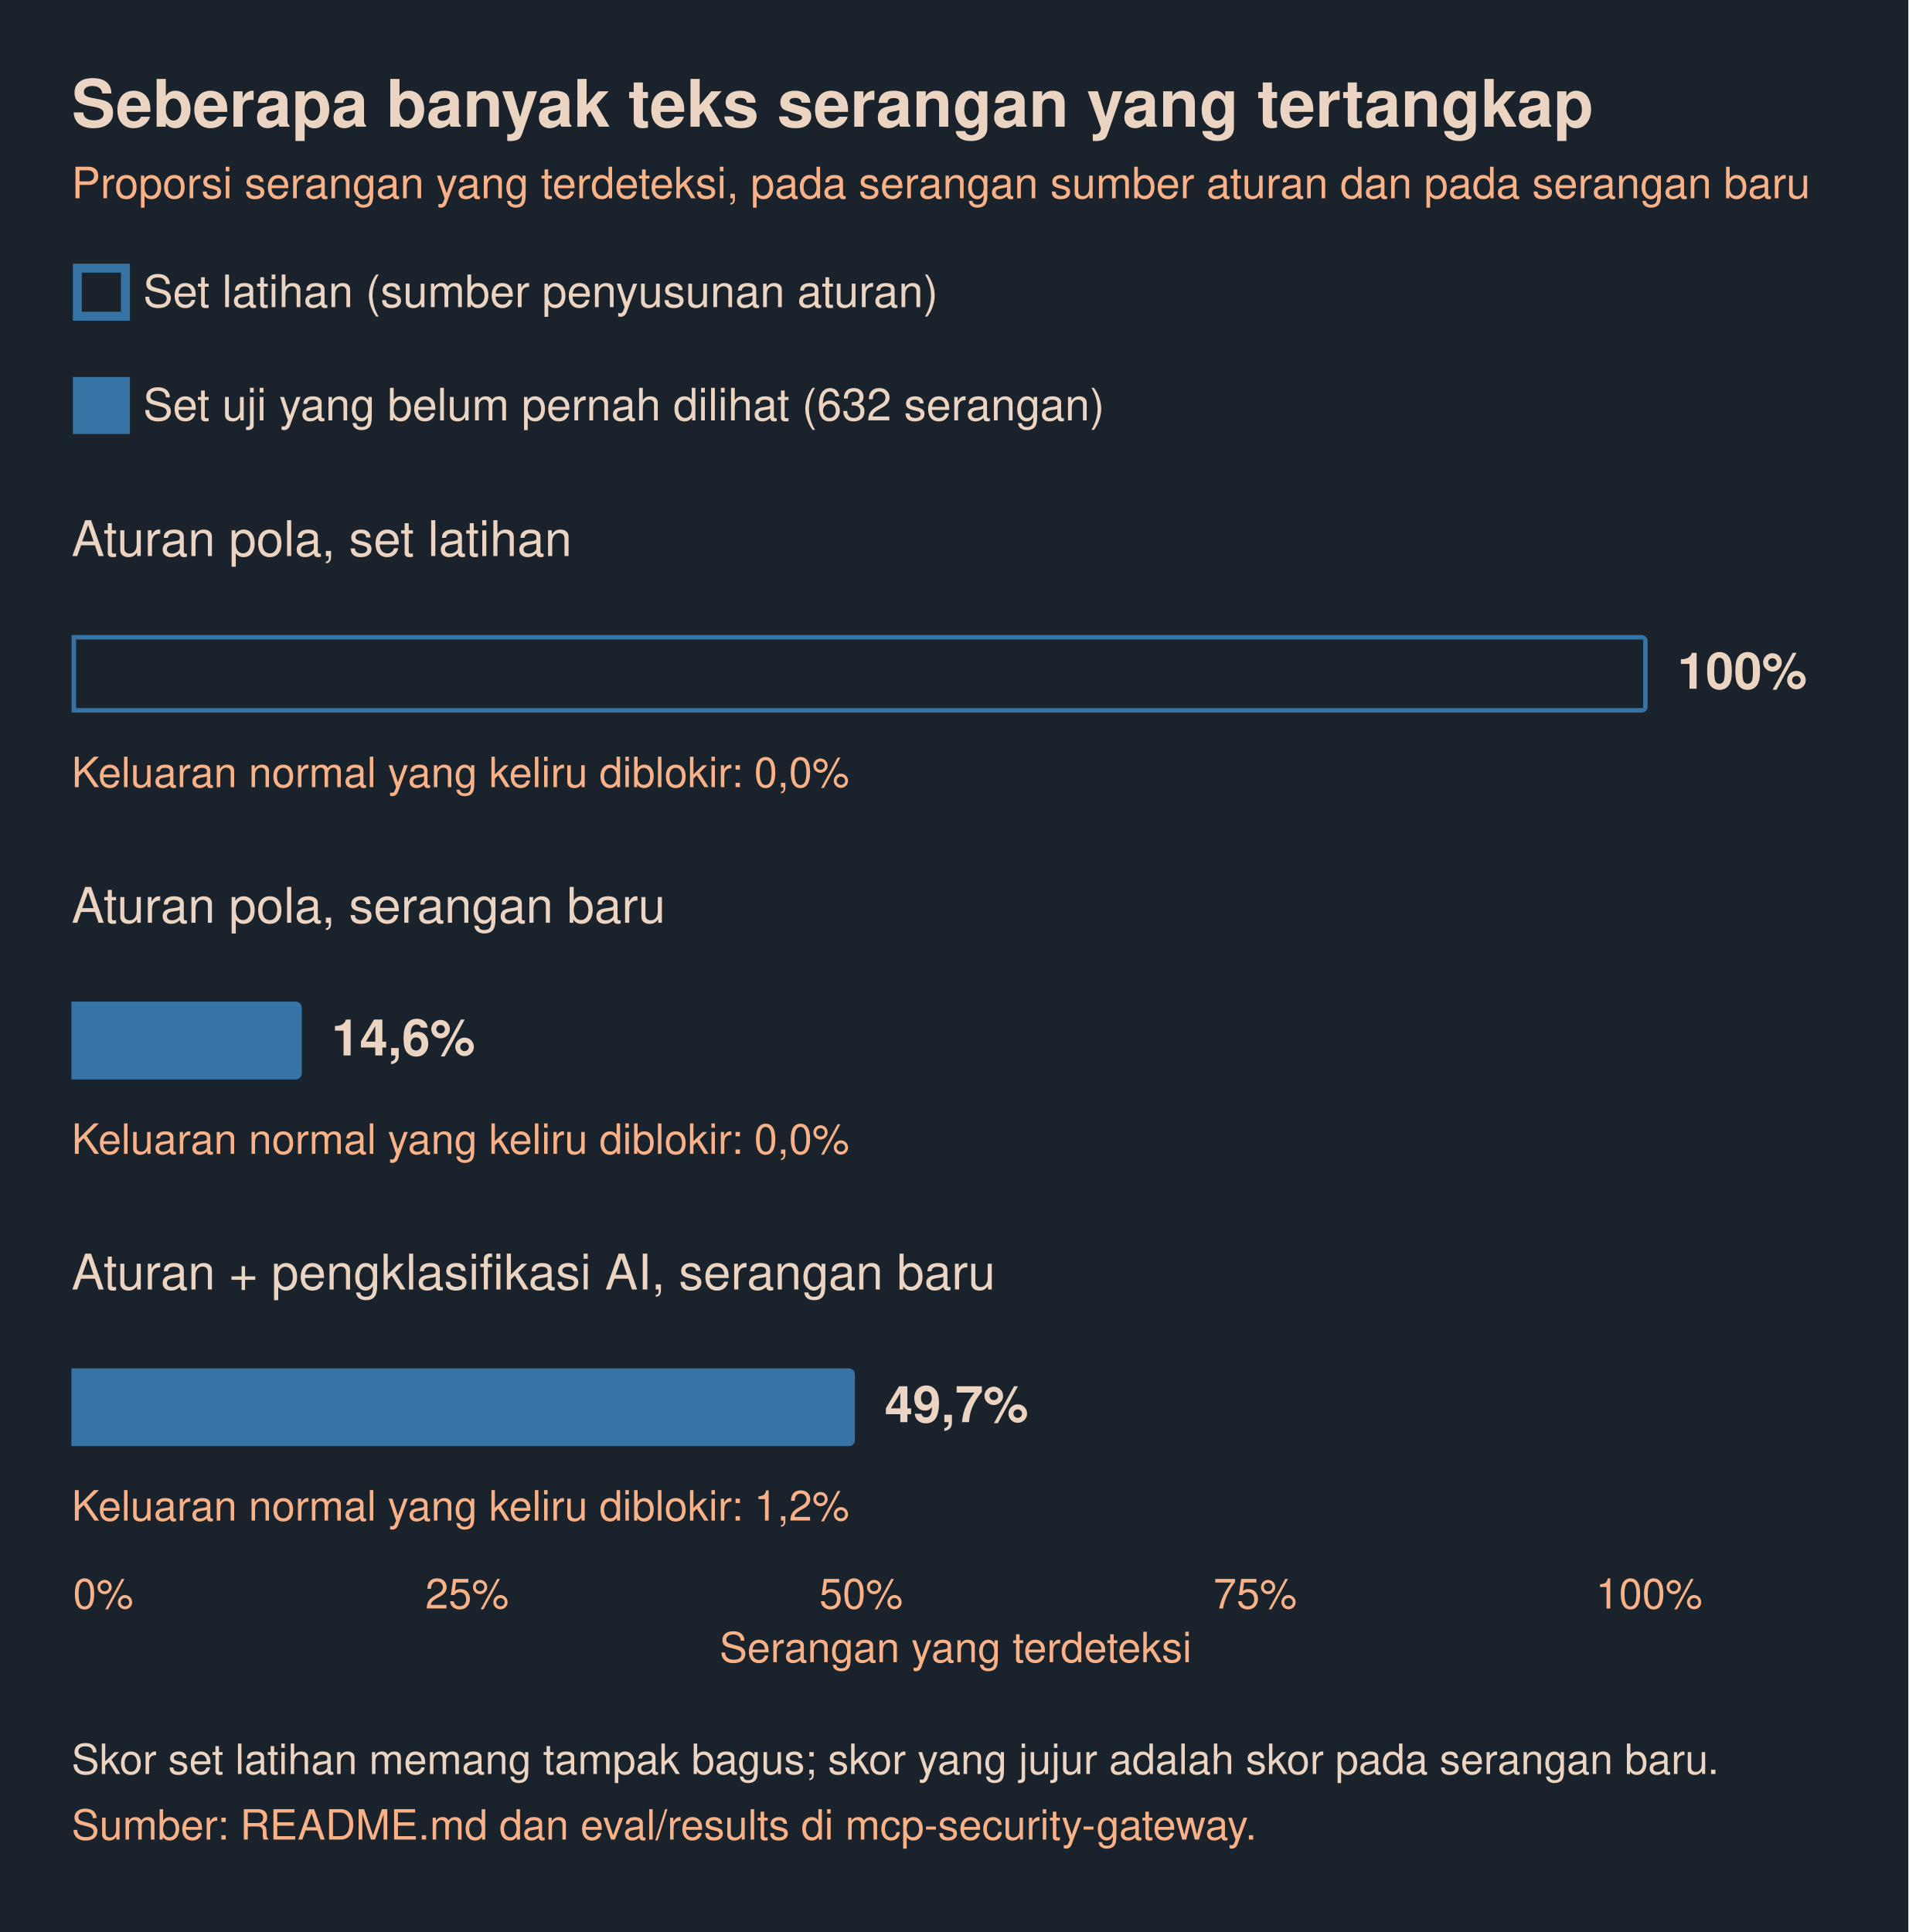
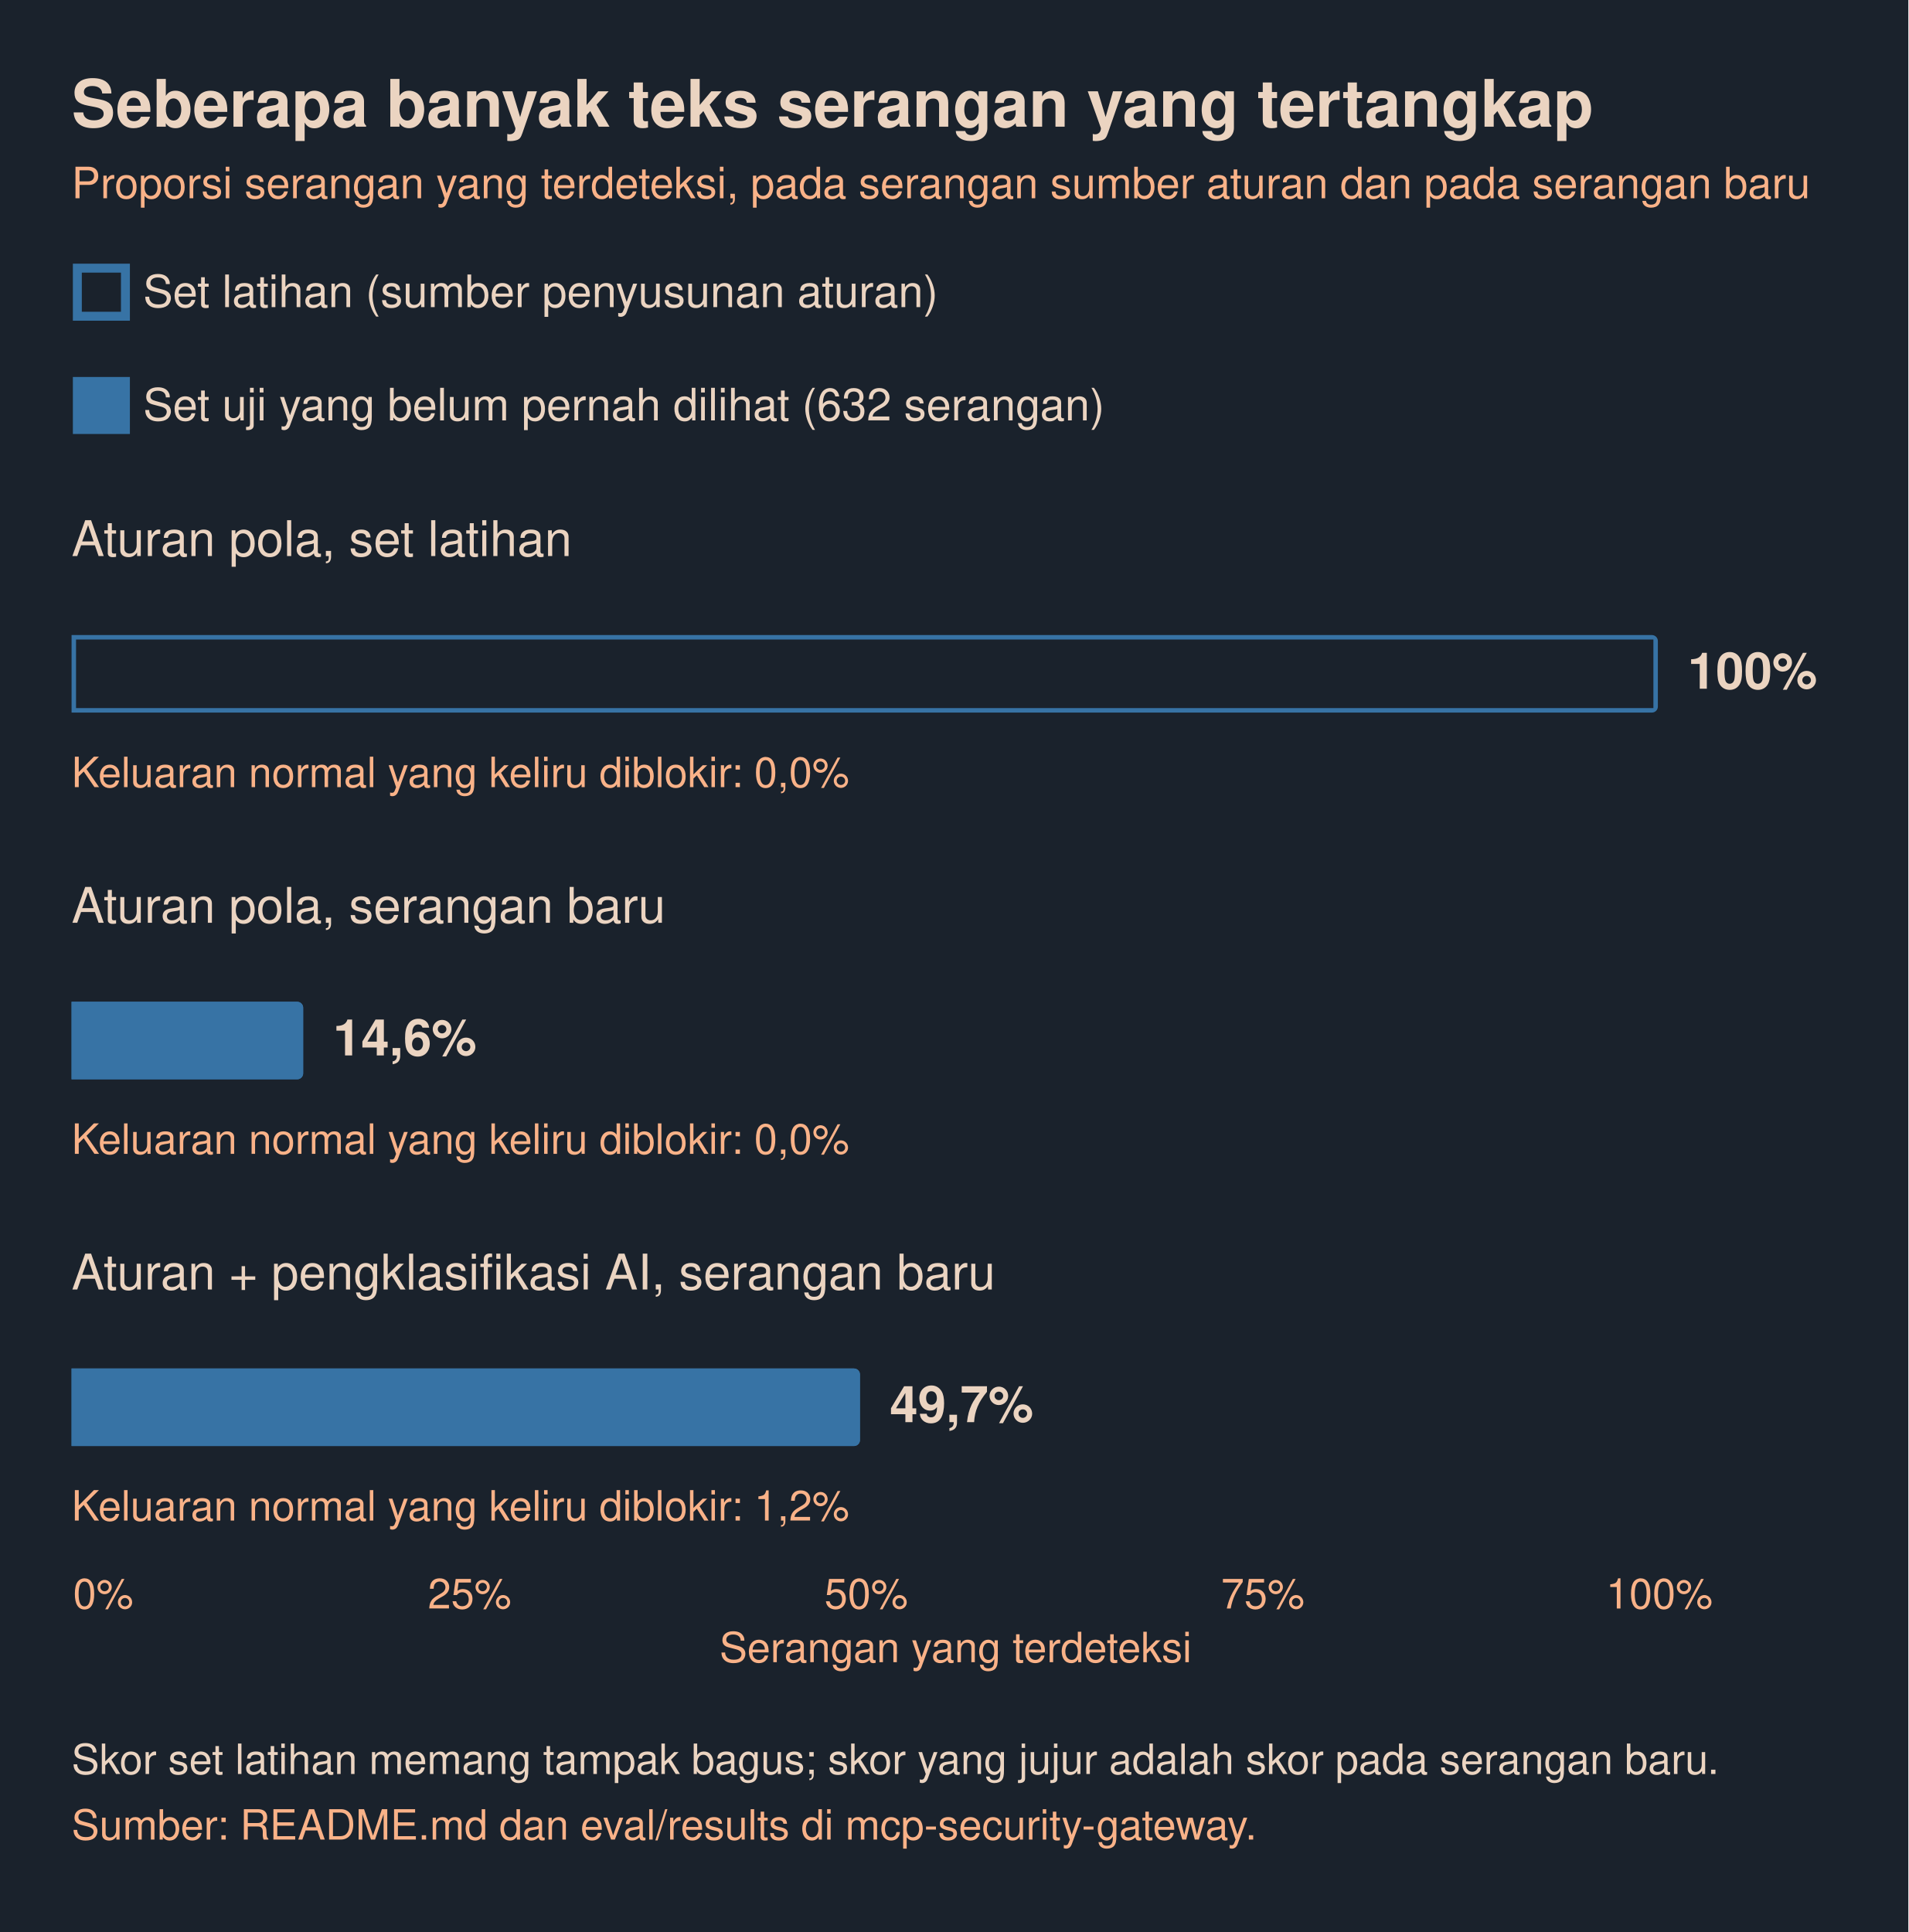
<svg xmlns="http://www.w3.org/2000/svg" version="1.1" class="marks" width="640" height="648" viewBox="0 0 640 648">
  <rect width="640" height="648" fill="#1a222c" />
  <g fill="none" stroke-miterlimit="4" transform="translate(24,212)">
    <g class="mark-group role-frame root" role="graphics-object" aria-roledescription="group mark container">
      <g transform="translate(0,0)">
        <path class="background" aria-hidden="true" d="M0,0h0v0h0Z" />
        <g>
          <g class="mark-group role-scope concat_0_group" role="graphics-object" aria-roledescription="group mark container">
            <g transform="translate(0,0)">
              <path class="background" aria-hidden="true" d="M0,0h0v0h0Z" />
              <g>
                <g class="mark-group role-column-footer concat_0_column_footer" role="graphics-object" aria-roledescription="group mark container">
                  <g transform="translate(0,308)">
                    <path class="background" aria-hidden="true" d="M0,0h592v0h-592Z" />
                    <g>
-                       <g class="mark-group role-axis" role="graphics-symbol" aria-roledescription="axis" aria-label="X-axis titled 'Serangan yang terdeteksi' for a linear scale with values from 0 to 112">
+                       <g class="mark-group role-axis" role="graphics-symbol" aria-roledescription="axis" aria-label="X-axis titled 'Serangan yang terdeteksi' for a linear scale with values from 0 to 111">
                        <g transform="translate(0.5,0.5)">
                          <path class="background" aria-hidden="true" d="M0,0h0v0h0Z" pointer-events="none" />
                          <g>
                            <g class="mark-text role-axis-label" pointer-events="none">
                              <text text-anchor="start" transform="translate(0,19)" font-family="'Helvetica Neue', Helvetica, Arial, 'Hiragino Kaku Gothic ProN', 'Hiragino Sans', 'Noto Sans JP', 'Yu Gothic', Meiryo, sans-serif" font-size="14px" fill="#f9b288" opacity="1">0%</text>
-                               <text text-anchor="middle" transform="translate(132.1429,19)" font-family="'Helvetica Neue', Helvetica, Arial, 'Hiragino Kaku Gothic ProN', 'Hiragino Sans', 'Noto Sans JP', 'Yu Gothic', Meiryo, sans-serif" font-size="14px" fill="#f9b288" opacity="1">25%</text>
-                               <text text-anchor="middle" transform="translate(264.2857,19)" font-family="'Helvetica Neue', Helvetica, Arial, 'Hiragino Kaku Gothic ProN', 'Hiragino Sans', 'Noto Sans JP', 'Yu Gothic', Meiryo, sans-serif" font-size="14px" fill="#f9b288" opacity="1">50%</text>
-                               <text text-anchor="middle" transform="translate(396.4286,19)" font-family="'Helvetica Neue', Helvetica, Arial, 'Hiragino Kaku Gothic ProN', 'Hiragino Sans', 'Noto Sans JP', 'Yu Gothic', Meiryo, sans-serif" font-size="14px" fill="#f9b288" opacity="1">75%</text>
-                               <text text-anchor="middle" transform="translate(528.5714,19)" font-family="'Helvetica Neue', Helvetica, Arial, 'Hiragino Kaku Gothic ProN', 'Hiragino Sans', 'Noto Sans JP', 'Yu Gothic', Meiryo, sans-serif" font-size="14px" fill="#f9b288" opacity="1">100%</text>
+                               <text text-anchor="middle" transform="translate(133,19)" font-family="'Helvetica Neue', Helvetica, Arial, 'Hiragino Kaku Gothic ProN', 'Hiragino Sans', 'Noto Sans JP', 'Yu Gothic', Meiryo, sans-serif" font-size="14px" fill="#f9b288" opacity="1">25%</text>
+                               <text text-anchor="middle" transform="translate(266,19)" font-family="'Helvetica Neue', Helvetica, Arial, 'Hiragino Kaku Gothic ProN', 'Hiragino Sans', 'Noto Sans JP', 'Yu Gothic', Meiryo, sans-serif" font-size="14px" fill="#f9b288" opacity="1">50%</text>
+                               <text text-anchor="middle" transform="translate(399,19)" font-family="'Helvetica Neue', Helvetica, Arial, 'Hiragino Kaku Gothic ProN', 'Hiragino Sans', 'Noto Sans JP', 'Yu Gothic', Meiryo, sans-serif" font-size="14px" fill="#f9b288" opacity="1">75%</text>
+                               <text text-anchor="middle" transform="translate(532,19)" font-family="'Helvetica Neue', Helvetica, Arial, 'Hiragino Kaku Gothic ProN', 'Hiragino Sans', 'Noto Sans JP', 'Yu Gothic', Meiryo, sans-serif" font-size="14px" fill="#f9b288" opacity="1">100%</text>
                            </g>
                            <g class="mark-text role-axis-title" pointer-events="none">
                              <text text-anchor="middle" transform="translate(296,37)" font-family="'Helvetica Neue', Helvetica, Arial, 'Hiragino Kaku Gothic ProN', 'Hiragino Sans', 'Noto Sans JP', 'Yu Gothic', Meiryo, sans-serif" font-size="14px" font-weight="normal" fill="#f9b288" opacity="1">Serangan yang terdeteksi</text>
                            </g>
                          </g>
                          <path class="foreground" aria-hidden="true" d="" pointer-events="none" display="none" />
                        </g>
                      </g>
                    </g>
                    <path class="foreground" aria-hidden="true" d="" display="none" />
                  </g>
                </g>
                <g class="mark-group role-scope concat_0_cell" role="graphics-object" aria-roledescription="group mark container">
                  <g transform="translate(0,0)">
                    <path class="background" aria-hidden="true" d="M0,0h592v62h-592Z" />
                    <g>
                      <g class="mark-group role-scope" role="graphics-object" aria-roledescription="group mark container">
                        <g transform="translate(0,1)">
-                           <path class="background" aria-hidden="true" d="M0,0L526.571,0C527.675,0,528.571,0.896,528.571,2L528.571,24C528.571,25.104,527.675,26,526.571,26L0,26C0,26,0,26,0,26L0,0C0,0,0,0,0,0Z" stroke-width="3" />
-                           <g clip-path="url(#clip7)">
+                           <path class="background" aria-hidden="true" d="M0,0L530,0C531.104,0,532,0.896,532,2L532,24C532,25.104,531.104,26,530,26L0,26C0,26,0,26,0,26L0,0C0,0,0,0,0,0Z" stroke-width="3" />
+                           <g clip-path="url(#clip1)">
                            <g class="mark-group role-scope" role="graphics-object" aria-roledescription="group mark container">
                              <g transform="translate(0,0)">
                                <path class="background" aria-hidden="true" d="M0,0h0v26h0Z" />
                                <g>
                                  <g class="mark-rect role-mark concat_0_child_layer_0_marks" role="graphics-object" aria-roledescription="rect mark container">
-                                     <path aria-label="caught: 100; set: Set latihan (sumber penyusunan aturan)" role="graphics-symbol" aria-roledescription="bar" d="M0,0h528.571v26h-528.571Z" fill="#1a222c" stroke="#3773a5" stroke-width="3" />
+                                     <path aria-label="caught: 100; set: Set latihan (sumber penyusunan aturan)" role="graphics-symbol" aria-roledescription="bar" d="M0,0h532v26h-532Z" fill="#1a222c" stroke="#3773a5" stroke-width="3" />
                                  </g>
                                </g>
                                <path class="foreground" aria-hidden="true" d="" display="none" />
                              </g>
                            </g>
                          </g>
-                           <path class="foreground" aria-hidden="true" d="M0,0L526.571,0C527.675,0,528.571,0.896,528.571,2L528.571,24C528.571,25.104,527.675,26,526.571,26L0,26C0,26,0,26,0,26L0,0C0,0,0,0,0,0Z" display="none" />
+                           <path class="foreground" aria-hidden="true" d="M0,0L530,0C531.104,0,532,0.896,532,2L532,24C532,25.104,531.104,26,530,26L0,26C0,26,0,26,0,26L0,0C0,0,0,0,0,0Z" display="none" />
                        </g>
                      </g>
                      <g class="mark-text role-mark concat_0_child_layer_1_marks" role="graphics-object" aria-roledescription="text mark container">
-                         <text aria-label="caught: 100; value: 100%" role="graphics-symbol" aria-roledescription="text mark" text-anchor="start" transform="translate(538.5714,19)" font-family="'Helvetica Neue', Helvetica, Arial, 'Hiragino Kaku Gothic ProN', 'Hiragino Sans', 'Noto Sans JP', 'Yu Gothic', Meiryo, sans-serif" font-size="17px" font-weight="bold" fill="#ebd4c1">100%</text>
+                         <text aria-label="caught: 100; value: 100%" role="graphics-symbol" aria-roledescription="text mark" text-anchor="start" transform="translate(542,19)" font-family="'Helvetica Neue', Helvetica, Arial, 'Hiragino Kaku Gothic ProN', 'Hiragino Sans', 'Noto Sans JP', 'Yu Gothic', Meiryo, sans-serif" font-size="17px" font-weight="bold" fill="#ebd4c1">100%</text>
                      </g>
                      <g class="mark-text role-mark concat_0_child_layer_2_marks" role="graphics-object" aria-roledescription="text mark container">
                        <text aria-label="fp: Keluaran normal yang keliru diblokir: 0,0%" role="graphics-symbol" aria-roledescription="text mark" text-anchor="start" transform="translate(0,52)" font-family="'Helvetica Neue', Helvetica, Arial, 'Hiragino Kaku Gothic ProN', 'Hiragino Sans', 'Noto Sans JP', 'Yu Gothic', Meiryo, sans-serif" font-size="14px" fill="#f9b288">Keluaran normal yang keliru diblokir: 0,0%</text>
                      </g>
                      <g class="mark-group role-title">
                        <g transform="translate(0,-22.5)">
                          <path class="background" aria-hidden="true" d="M0,0h0v0h0Z" pointer-events="none" />
                          <g>
                            <g class="mark-text role-title-text" role="graphics-symbol" aria-roledescription="title" aria-label="Title text 'Aturan pola, set latihan'" pointer-events="none">
                              <text text-anchor="start" transform="translate(0,-3)" font-family="'Helvetica Neue', Helvetica, Arial, 'Hiragino Kaku Gothic ProN', 'Hiragino Sans', 'Noto Sans JP', 'Yu Gothic', Meiryo, sans-serif" font-size="16.5px" font-weight="normal" fill="#ebd4c1" opacity="1">Aturan pola, set latihan</text>
                            </g>
                          </g>
                          <path class="foreground" aria-hidden="true" d="" pointer-events="none" display="none" />
                        </g>
                      </g>
                    </g>
                    <path class="foreground" aria-hidden="true" d="" display="none" />
                  </g>
                  <g transform="translate(0,123)">
                    <path class="background" aria-hidden="true" d="M0,0h592v62h-592Z" />
                    <g>
                      <g class="mark-group role-scope" role="graphics-object" aria-roledescription="group mark container">
                        <g transform="translate(0,1)">
-                           <path class="background" aria-hidden="true" d="M0,0L75.171,0C76.275,0,77.171,0.896,77.171,2L77.171,24C77.171,25.104,76.275,26,75.171,26L0,26C0,26,0,26,0,26L0,0C0,0,0,0,0,0Z" stroke-width="3" />
-                           <g clip-path="url(#clip8)">
+                           <path class="background" aria-hidden="true" d="M0,0L75.672,0C76.776,0,77.672,0.896,77.672,2L77.672,24C77.672,25.104,76.776,26,75.672,26L0,26C0,26,0,26,0,26L0,0C0,0,0,0,0,0Z" stroke-width="3" />
+                           <g clip-path="url(#clip2)">
                            <g class="mark-group role-scope" role="graphics-object" aria-roledescription="group mark container">
                              <g transform="translate(0,0)">
                                <path class="background" aria-hidden="true" d="M0,0h0v26h0Z" />
                                <g>
                                  <g class="mark-rect role-mark concat_0_child_layer_0_marks" role="graphics-object" aria-roledescription="rect mark container">
-                                     <path aria-label="caught: 14.6; set: Set uji yang belum pernah dilihat (632 serangan)" role="graphics-symbol" aria-roledescription="bar" d="M0,0h77.171v26h-77.171Z" fill="#3773a5" stroke="#3773a5" stroke-width="3" />
+                                     <path aria-label="caught: 14.6; set: Set uji yang belum pernah dilihat (632 serangan)" role="graphics-symbol" aria-roledescription="bar" d="M0,0h77.672v26h-77.672Z" fill="#3773a5" stroke="#3773a5" stroke-width="3" />
                                  </g>
                                </g>
                                <path class="foreground" aria-hidden="true" d="" display="none" />
                              </g>
                            </g>
                          </g>
-                           <path class="foreground" aria-hidden="true" d="M0,0L75.171,0C76.275,0,77.171,0.896,77.171,2L77.171,24C77.171,25.104,76.275,26,75.171,26L0,26C0,26,0,26,0,26L0,0C0,0,0,0,0,0Z" display="none" />
+                           <path class="foreground" aria-hidden="true" d="M0,0L75.672,0C76.776,0,77.672,0.896,77.672,2L77.672,24C77.672,25.104,76.776,26,75.672,26L0,26C0,26,0,26,0,26L0,0C0,0,0,0,0,0Z" display="none" />
                        </g>
                      </g>
                      <g class="mark-text role-mark concat_0_child_layer_1_marks" role="graphics-object" aria-roledescription="text mark container">
-                         <text aria-label="caught: 14.6; value: 14,6%" role="graphics-symbol" aria-roledescription="text mark" text-anchor="start" transform="translate(87.17143,19)" font-family="'Helvetica Neue', Helvetica, Arial, 'Hiragino Kaku Gothic ProN', 'Hiragino Sans', 'Noto Sans JP', 'Yu Gothic', Meiryo, sans-serif" font-size="17px" font-weight="bold" fill="#ebd4c1">14,6%</text>
+                         <text aria-label="caught: 14.6; value: 14,6%" role="graphics-symbol" aria-roledescription="text mark" text-anchor="start" transform="translate(87.672,19)" font-family="'Helvetica Neue', Helvetica, Arial, 'Hiragino Kaku Gothic ProN', 'Hiragino Sans', 'Noto Sans JP', 'Yu Gothic', Meiryo, sans-serif" font-size="17px" font-weight="bold" fill="#ebd4c1">14,6%</text>
                      </g>
                      <g class="mark-text role-mark concat_0_child_layer_2_marks" role="graphics-object" aria-roledescription="text mark container">
                        <text aria-label="fp: Keluaran normal yang keliru diblokir: 0,0%" role="graphics-symbol" aria-roledescription="text mark" text-anchor="start" transform="translate(0,52)" font-family="'Helvetica Neue', Helvetica, Arial, 'Hiragino Kaku Gothic ProN', 'Hiragino Sans', 'Noto Sans JP', 'Yu Gothic', Meiryo, sans-serif" font-size="14px" fill="#f9b288">Keluaran normal yang keliru diblokir: 0,0%</text>
                      </g>
                      <g class="mark-group role-title">
                        <g transform="translate(0,-22.5)">
                          <path class="background" aria-hidden="true" d="M0,0h0v0h0Z" pointer-events="none" />
                          <g>
                            <g class="mark-text role-title-text" role="graphics-symbol" aria-roledescription="title" aria-label="Title text 'Aturan pola, serangan baru'" pointer-events="none">
                              <text text-anchor="start" transform="translate(0,-3)" font-family="'Helvetica Neue', Helvetica, Arial, 'Hiragino Kaku Gothic ProN', 'Hiragino Sans', 'Noto Sans JP', 'Yu Gothic', Meiryo, sans-serif" font-size="16.5px" font-weight="normal" fill="#ebd4c1" opacity="1">Aturan pola, serangan baru</text>
                            </g>
                          </g>
                          <path class="foreground" aria-hidden="true" d="" pointer-events="none" display="none" />
                        </g>
                      </g>
                    </g>
                    <path class="foreground" aria-hidden="true" d="" display="none" />
                  </g>
                  <g transform="translate(0,246)">
                    <path class="background" aria-hidden="true" d="M0,0h592v62h-592Z" />
                    <g>
                      <g class="mark-group role-scope" role="graphics-object" aria-roledescription="group mark container">
                        <g transform="translate(0,1)">
-                           <path class="background" aria-hidden="true" d="M0,0L260.7,0C261.804,0,262.7,0.896,262.7,2L262.7,24C262.7,25.104,261.804,26,260.7,26L0,26C0,26,0,26,0,26L0,0C0,0,0,0,0,0Z" stroke-width="3" />
-                           <g clip-path="url(#clip9)">
+                           <path class="background" aria-hidden="true" d="M0,0L262.404,0C263.508,0,264.404,0.896,264.404,2L264.404,24C264.404,25.104,263.508,26,262.404,26L0,26C0,26,0,26,0,26L0,0C0,0,0,0,0,0Z" stroke-width="3" />
+                           <g clip-path="url(#clip3)">
                            <g class="mark-group role-scope" role="graphics-object" aria-roledescription="group mark container">
                              <g transform="translate(0,0)">
                                <path class="background" aria-hidden="true" d="M0,0h0v26h0Z" />
                                <g>
                                  <g class="mark-rect role-mark concat_0_child_layer_0_marks" role="graphics-object" aria-roledescription="rect mark container">
-                                     <path aria-label="caught: 49.7; set: Set uji yang belum pernah dilihat (632 serangan)" role="graphics-symbol" aria-roledescription="bar" d="M0,0h262.7v26h-262.7Z" fill="#3773a5" stroke="#3773a5" stroke-width="3" />
+                                     <path aria-label="caught: 49.7; set: Set uji yang belum pernah dilihat (632 serangan)" role="graphics-symbol" aria-roledescription="bar" d="M0,0h264.404v26h-264.404Z" fill="#3773a5" stroke="#3773a5" stroke-width="3" />
                                  </g>
                                </g>
                                <path class="foreground" aria-hidden="true" d="" display="none" />
                              </g>
                            </g>
                          </g>
-                           <path class="foreground" aria-hidden="true" d="M0,0L260.7,0C261.804,0,262.7,0.896,262.7,2L262.7,24C262.7,25.104,261.804,26,260.7,26L0,26C0,26,0,26,0,26L0,0C0,0,0,0,0,0Z" display="none" />
+                           <path class="foreground" aria-hidden="true" d="M0,0L262.404,0C263.508,0,264.404,0.896,264.404,2L264.404,24C264.404,25.104,263.508,26,262.404,26L0,26C0,26,0,26,0,26L0,0C0,0,0,0,0,0Z" display="none" />
                        </g>
                      </g>
                      <g class="mark-text role-mark concat_0_child_layer_1_marks" role="graphics-object" aria-roledescription="text mark container">
-                         <text aria-label="caught: 49.7; value: 49,7%" role="graphics-symbol" aria-roledescription="text mark" text-anchor="start" transform="translate(272.7,19)" font-family="'Helvetica Neue', Helvetica, Arial, 'Hiragino Kaku Gothic ProN', 'Hiragino Sans', 'Noto Sans JP', 'Yu Gothic', Meiryo, sans-serif" font-size="17px" font-weight="bold" fill="#ebd4c1">49,7%</text>
+                         <text aria-label="caught: 49.7; value: 49,7%" role="graphics-symbol" aria-roledescription="text mark" text-anchor="start" transform="translate(274.404,19)" font-family="'Helvetica Neue', Helvetica, Arial, 'Hiragino Kaku Gothic ProN', 'Hiragino Sans', 'Noto Sans JP', 'Yu Gothic', Meiryo, sans-serif" font-size="17px" font-weight="bold" fill="#ebd4c1">49,7%</text>
                      </g>
                      <g class="mark-text role-mark concat_0_child_layer_2_marks" role="graphics-object" aria-roledescription="text mark container">
                        <text aria-label="fp: Keluaran normal yang keliru diblokir: 1,2%" role="graphics-symbol" aria-roledescription="text mark" text-anchor="start" transform="translate(0,52)" font-family="'Helvetica Neue', Helvetica, Arial, 'Hiragino Kaku Gothic ProN', 'Hiragino Sans', 'Noto Sans JP', 'Yu Gothic', Meiryo, sans-serif" font-size="14px" fill="#f9b288">Keluaran normal yang keliru diblokir: 1,2%</text>
                      </g>
                      <g class="mark-group role-title">
                        <g transform="translate(0,-22.5)">
                          <path class="background" aria-hidden="true" d="M0,0h0v0h0Z" pointer-events="none" />
                          <g>
                            <g class="mark-text role-title-text" role="graphics-symbol" aria-roledescription="title" aria-label="Title text 'Aturan + pengklasifikasi AI, serangan baru'" pointer-events="none">
                              <text text-anchor="start" transform="translate(0,-3)" font-family="'Helvetica Neue', Helvetica, Arial, 'Hiragino Kaku Gothic ProN', 'Hiragino Sans', 'Noto Sans JP', 'Yu Gothic', Meiryo, sans-serif" font-size="16.5px" font-weight="normal" fill="#ebd4c1" opacity="1">Aturan + pengklasifikasi AI, serangan baru</text>
                            </g>
                          </g>
                          <path class="foreground" aria-hidden="true" d="" pointer-events="none" display="none" />
                        </g>
                      </g>
                    </g>
                    <path class="foreground" aria-hidden="true" d="" display="none" />
                  </g>
                </g>
                <g class="mark-group role-legend" role="graphics-symbol" aria-roledescription="legend" aria-label="Symbol legend for fill color and stroke color with 2 values: Set latihan (sumber penyusunan aturan), Set uji yang belum pernah dilihat (632 serangan)">
                  <g transform="translate(0,-124)">
                    <path class="background" aria-hidden="true" d="M0,0h348v63h-348Z" pointer-events="none" />
                    <g>
                      <g class="mark-group role-legend-entry">
                        <g transform="translate(0,0)">
                          <path class="background" aria-hidden="true" d="M0,0h0v0h0Z" pointer-events="none" />
                          <g>
                            <g class="mark-group role-scope" role="graphics-object" aria-roledescription="group mark container">
                              <g transform="translate(0,0)">
                                <path class="background" aria-hidden="true" d="M0,0h347.49v24.062h-347.49Z" pointer-events="none" opacity="1" />
                                <g>
                                  <g class="mark-symbol role-legend-symbol" pointer-events="none">
                                    <path transform="translate(10,10)" d="M-8.062,-8.062h16.125v16.125h-16.125Z" fill="#1a222c" fill-opacity="1" stroke="#3773a5" stroke-width="3" opacity="1" />
                                  </g>
                                  <g class="mark-text role-legend-label" pointer-events="none">
                                    <text text-anchor="start" transform="translate(24,15)" font-family="'Helvetica Neue', Helvetica, Arial, 'Hiragino Kaku Gothic ProN', 'Hiragino Sans', 'Noto Sans JP', 'Yu Gothic', Meiryo, sans-serif" font-size="15px" fill="#ebd4c1" opacity="1">Set latihan (sumber penyusunan aturan)</text>
                                  </g>
                                </g>
                                <path class="foreground" aria-hidden="true" d="" pointer-events="none" display="none" />
                              </g>
                              <g transform="translate(0,38)">
                                <path class="background" aria-hidden="true" d="M0,0h347.49v24.062h-347.49Z" pointer-events="none" opacity="1" />
                                <g>
                                  <g class="mark-symbol role-legend-symbol" pointer-events="none">
                                    <path transform="translate(10,10)" d="M-8.062,-8.062h16.125v16.125h-16.125Z" fill="#3773a5" fill-opacity="1" stroke="#3773a5" stroke-width="3" opacity="1" />
                                  </g>
                                  <g class="mark-text role-legend-label" pointer-events="none">
                                    <text text-anchor="start" transform="translate(24,15)" font-family="'Helvetica Neue', Helvetica, Arial, 'Hiragino Kaku Gothic ProN', 'Hiragino Sans', 'Noto Sans JP', 'Yu Gothic', Meiryo, sans-serif" font-size="15px" fill="#ebd4c1" opacity="1">Set uji yang belum pernah dilihat (632 serangan)</text>
                                  </g>
                                </g>
                                <path class="foreground" aria-hidden="true" d="" pointer-events="none" display="none" />
                              </g>
                            </g>
                          </g>
                          <path class="foreground" aria-hidden="true" d="" pointer-events="none" display="none" />
                        </g>
                      </g>
                    </g>
                    <path class="foreground" aria-hidden="true" d="" pointer-events="none" display="none" />
                  </g>
                </g>
              </g>
              <path class="foreground" aria-hidden="true" d="" display="none" />
            </g>
          </g>
          <g class="mark-group role-scope concat_1_group" role="graphics-object" aria-roledescription="group mark container">
            <g transform="translate(0,368)">
              <path class="background" aria-hidden="true" d="M0,0h592v44h-592Z" />
              <g>
                <g class="mark-text role-mark concat_1_marks" role="graphics-object" aria-roledescription="text mark container">
-                   <text aria-label="i: 0; kind: note; t: Skor set latihan memang tampak bagus; skor yang jujur adalah skor pada serangan baru." role="graphics-symbol" aria-roledescription="text mark" text-anchor="start" transform="translate(0,15)" font-family="'Helvetica Neue', Helvetica, Arial, 'Hiragino Kaku Gothic ProN', 'Hiragino Sans', 'Noto Sans JP', 'Yu Gothic', Meiryo, sans-serif" font-size="14px" fill="#ebd4c1">Skor set latihan memang tampak bagus; skor yang jujur adalah skor pada serangan baru.</text>
-                   <text aria-label="i: 1; kind: source; t: Sumber: README.md dan eval/results di mcp-security-gateway." role="graphics-symbol" aria-roledescription="text mark" text-anchor="start" transform="translate(0,37)" font-family="'Helvetica Neue', Helvetica, Arial, 'Hiragino Kaku Gothic ProN', 'Hiragino Sans', 'Noto Sans JP', 'Yu Gothic', Meiryo, sans-serif" font-size="14px" fill="#f9b288">Sumber: README.md dan eval/results di mcp-security-gateway.</text>
+                   <text aria-label="i: 0; kind: note; text: Skor set latihan memang tampak bagus; skor yang jujur adalah skor pada serangan baru." role="graphics-symbol" aria-roledescription="text mark" text-anchor="start" transform="translate(0,15)" font-family="'Helvetica Neue', Helvetica, Arial, 'Hiragino Kaku Gothic ProN', 'Hiragino Sans', 'Noto Sans JP', 'Yu Gothic', Meiryo, sans-serif" font-size="14px" fill="#ebd4c1">Skor set latihan memang tampak bagus; skor yang jujur adalah skor pada serangan baru.</text>
+                   <text aria-label="i: 1; kind: source; text: Sumber: README.md dan eval/results di mcp-security-gateway." role="graphics-symbol" aria-roledescription="text mark" text-anchor="start" transform="translate(0,37)" font-family="'Helvetica Neue', Helvetica, Arial, 'Hiragino Kaku Gothic ProN', 'Hiragino Sans', 'Noto Sans JP', 'Yu Gothic', Meiryo, sans-serif" font-size="14px" fill="#f9b288">Sumber: README.md dan eval/results di mcp-security-gateway.</text>
                </g>
              </g>
              <path class="foreground" aria-hidden="true" d="" display="none" />
            </g>
          </g>
          <g class="mark-group role-title">
            <g transform="translate(0,-186.5)">
              <path class="background" aria-hidden="true" d="M0,0h0v0h0Z" pointer-events="none" />
              <g>
                <g class="mark-text role-title-text" role="graphics-symbol" aria-roledescription="title" aria-label="Title text 'Seberapa banyak teks serangan yang tertangkap'" pointer-events="none">
                  <text text-anchor="start" transform="translate(0,17)" font-family="'Helvetica Neue', Helvetica, Arial, 'Hiragino Kaku Gothic ProN', 'Hiragino Sans', 'Noto Sans JP', 'Yu Gothic', Meiryo, sans-serif" font-size="22px" font-weight="bold" fill="#ebd4c1" opacity="1">Seberapa banyak teks serangan yang tertangkap</text>
                </g>
                <g class="mark-text role-title-subtitle" role="graphics-symbol" aria-roledescription="subtitle" aria-label="Subtitle text 'Proporsi serangan yang terdeteksi, pada serangan sumber aturan dan pada serangan baru'" pointer-events="none">
                  <text text-anchor="start" transform="translate(0,41)" font-family="'Helvetica Neue', Helvetica, Arial, 'Hiragino Kaku Gothic ProN', 'Hiragino Sans', 'Noto Sans JP', 'Yu Gothic', Meiryo, sans-serif" font-size="14.5px" fill="#f9b288" opacity="1">Proporsi serangan yang terdeteksi, pada serangan sumber aturan dan pada serangan baru</text>
                </g>
              </g>
              <path class="foreground" aria-hidden="true" d="" pointer-events="none" display="none" />
            </g>
          </g>
        </g>
        <path class="foreground" aria-hidden="true" d="" display="none" />
      </g>
    </g>
  </g>
  <defs>
-     <clipPath id="clip7">
-       <path d="M0,0L526.571,0C527.675,0,528.571,0.896,528.571,2L528.571,24C528.571,25.104,527.675,26,526.571,26L0,26C0,26,0,26,0,26L0,0C0,0,0,0,0,0Z" />
+     <clipPath id="clip1">
+       <path d="M0,0L530,0C531.104,0,532,0.896,532,2L532,24C532,25.104,531.104,26,530,26L0,26C0,26,0,26,0,26L0,0C0,0,0,0,0,0Z" />
    </clipPath>
-     <clipPath id="clip8">
-       <path d="M0,0L75.171,0C76.275,0,77.171,0.896,77.171,2L77.171,24C77.171,25.104,76.275,26,75.171,26L0,26C0,26,0,26,0,26L0,0C0,0,0,0,0,0Z" />
+     <clipPath id="clip2">
+       <path d="M0,0L75.672,0C76.776,0,77.672,0.896,77.672,2L77.672,24C77.672,25.104,76.776,26,75.672,26L0,26C0,26,0,26,0,26L0,0C0,0,0,0,0,0Z" />
    </clipPath>
-     <clipPath id="clip9">
-       <path d="M0,0L260.7,0C261.804,0,262.7,0.896,262.7,2L262.7,24C262.7,25.104,261.804,26,260.7,26L0,26C0,26,0,26,0,26L0,0C0,0,0,0,0,0Z" />
+     <clipPath id="clip3">
+       <path d="M0,0L262.404,0C263.508,0,264.404,0.896,264.404,2L264.404,24C264.404,25.104,263.508,26,262.404,26L0,26C0,26,0,26,0,26L0,0C0,0,0,0,0,0Z" />
    </clipPath>
  </defs>
</svg>
